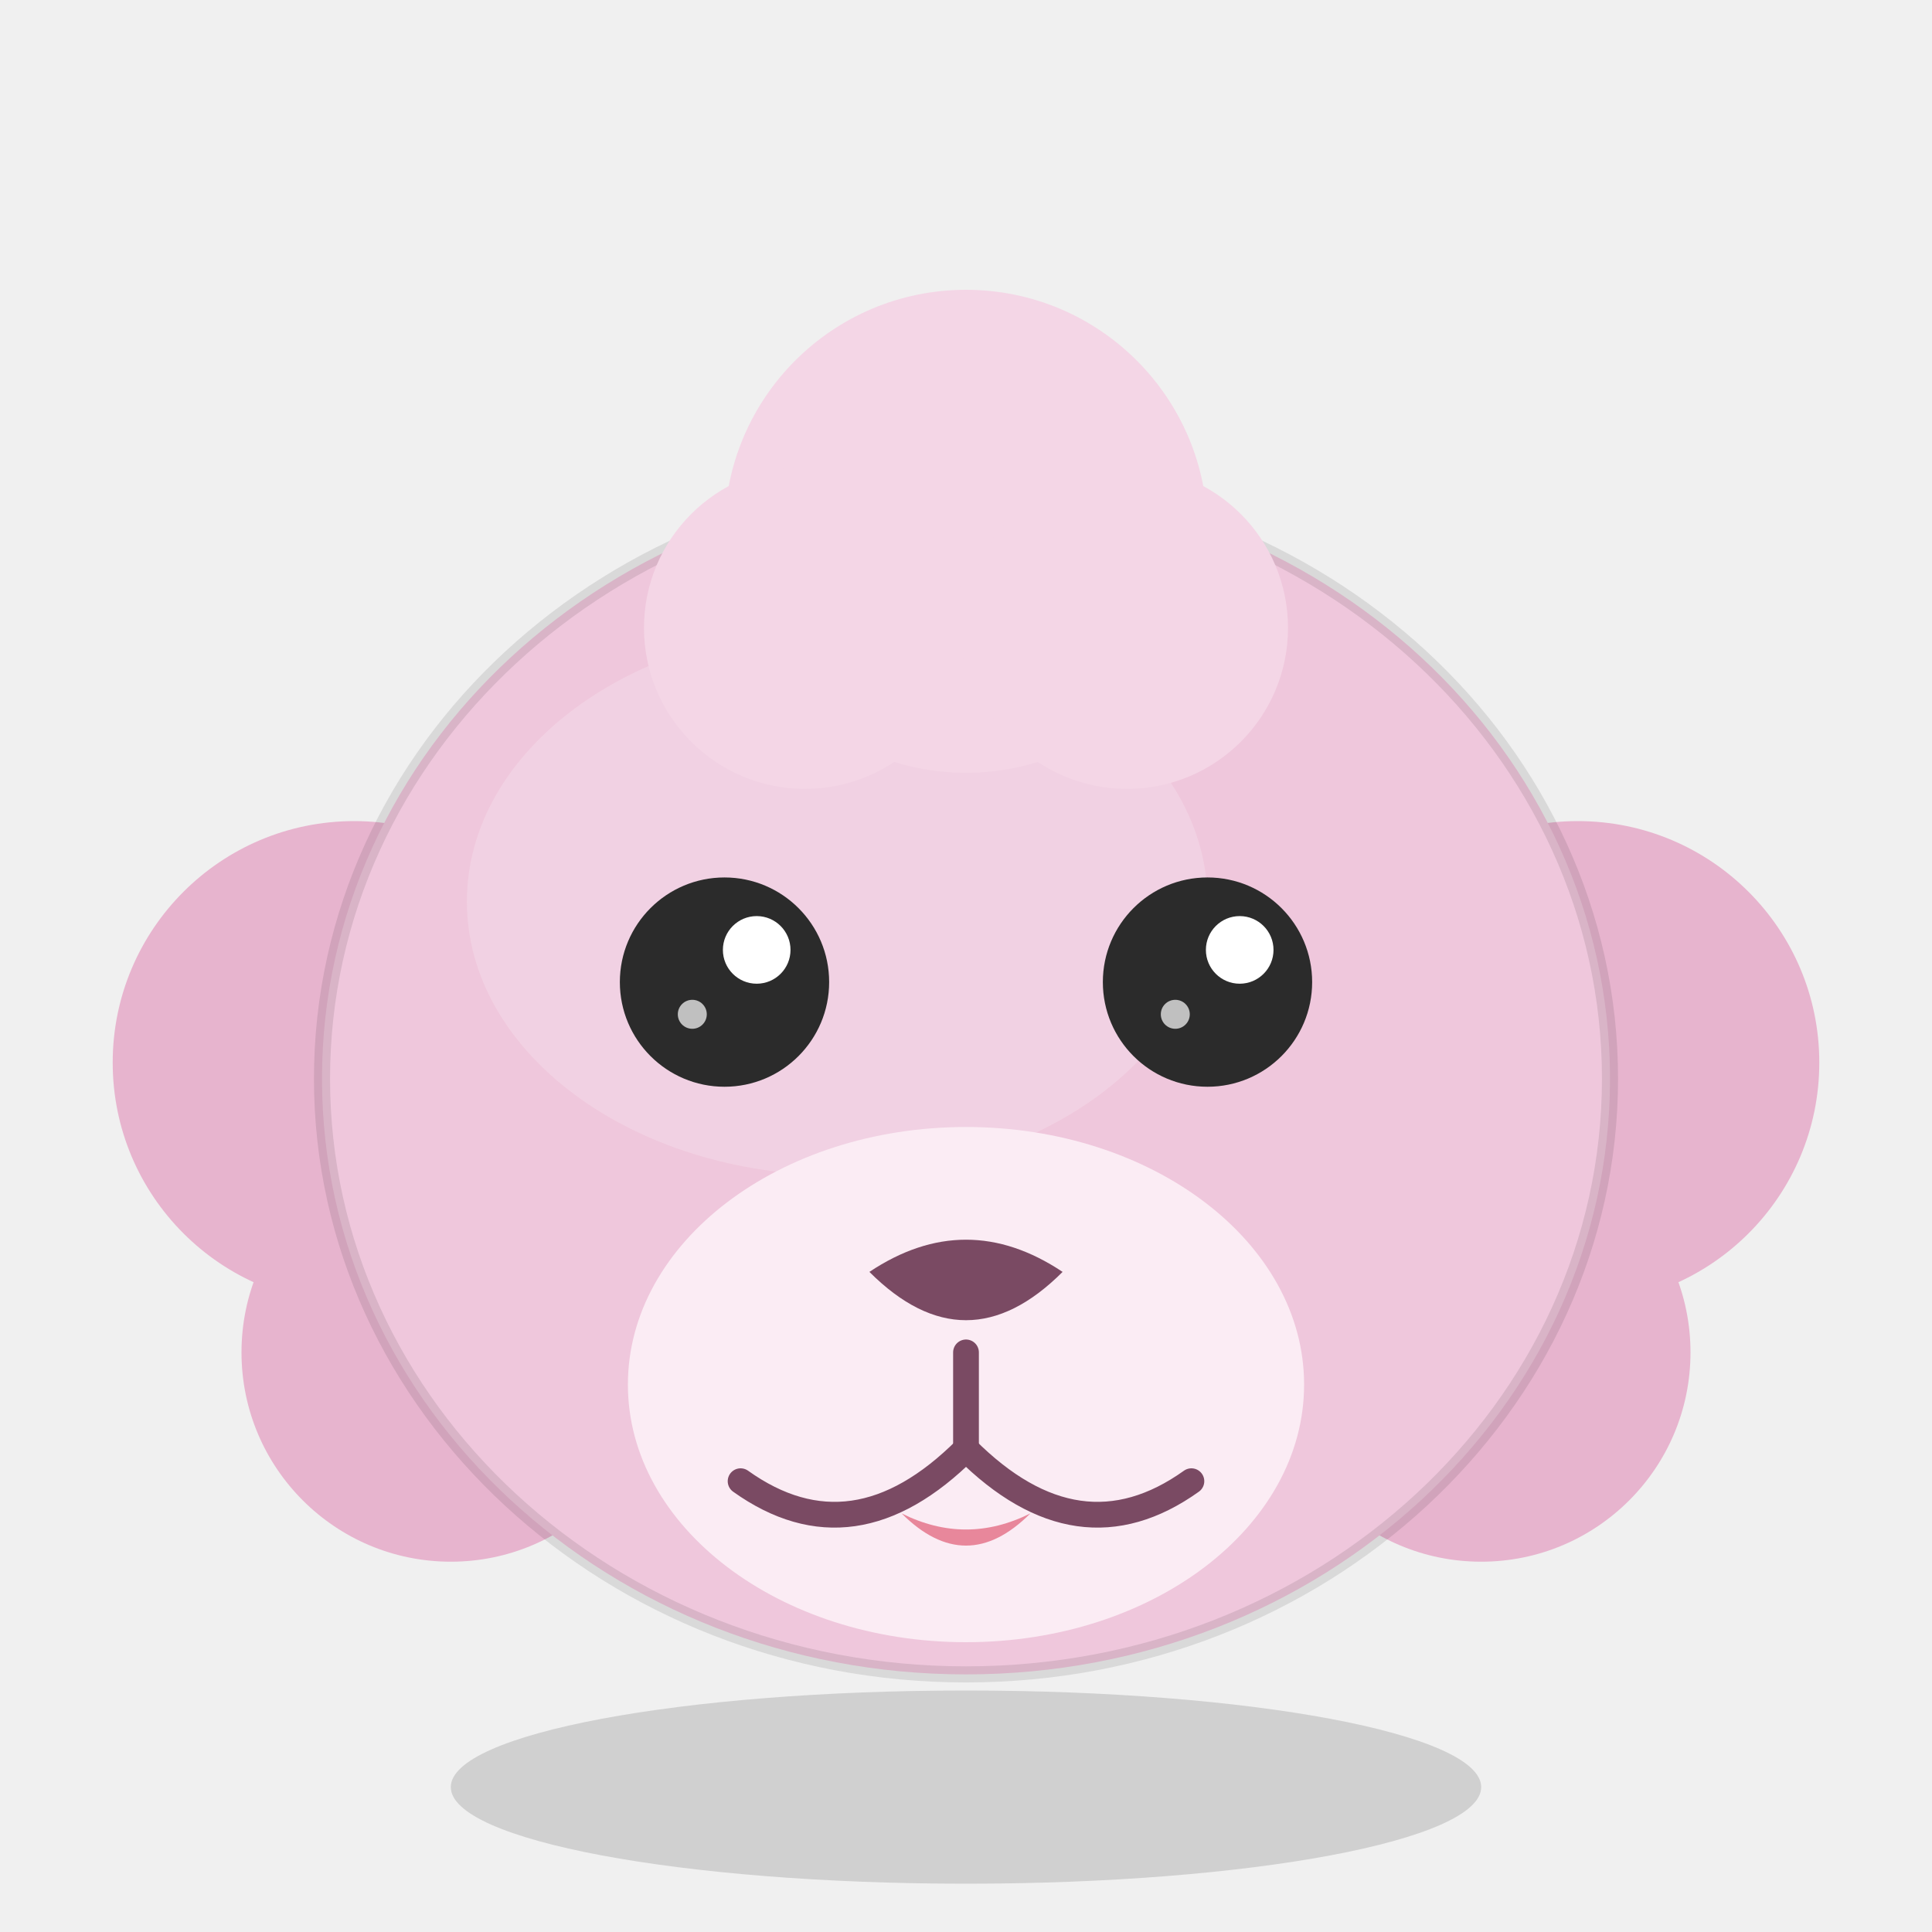
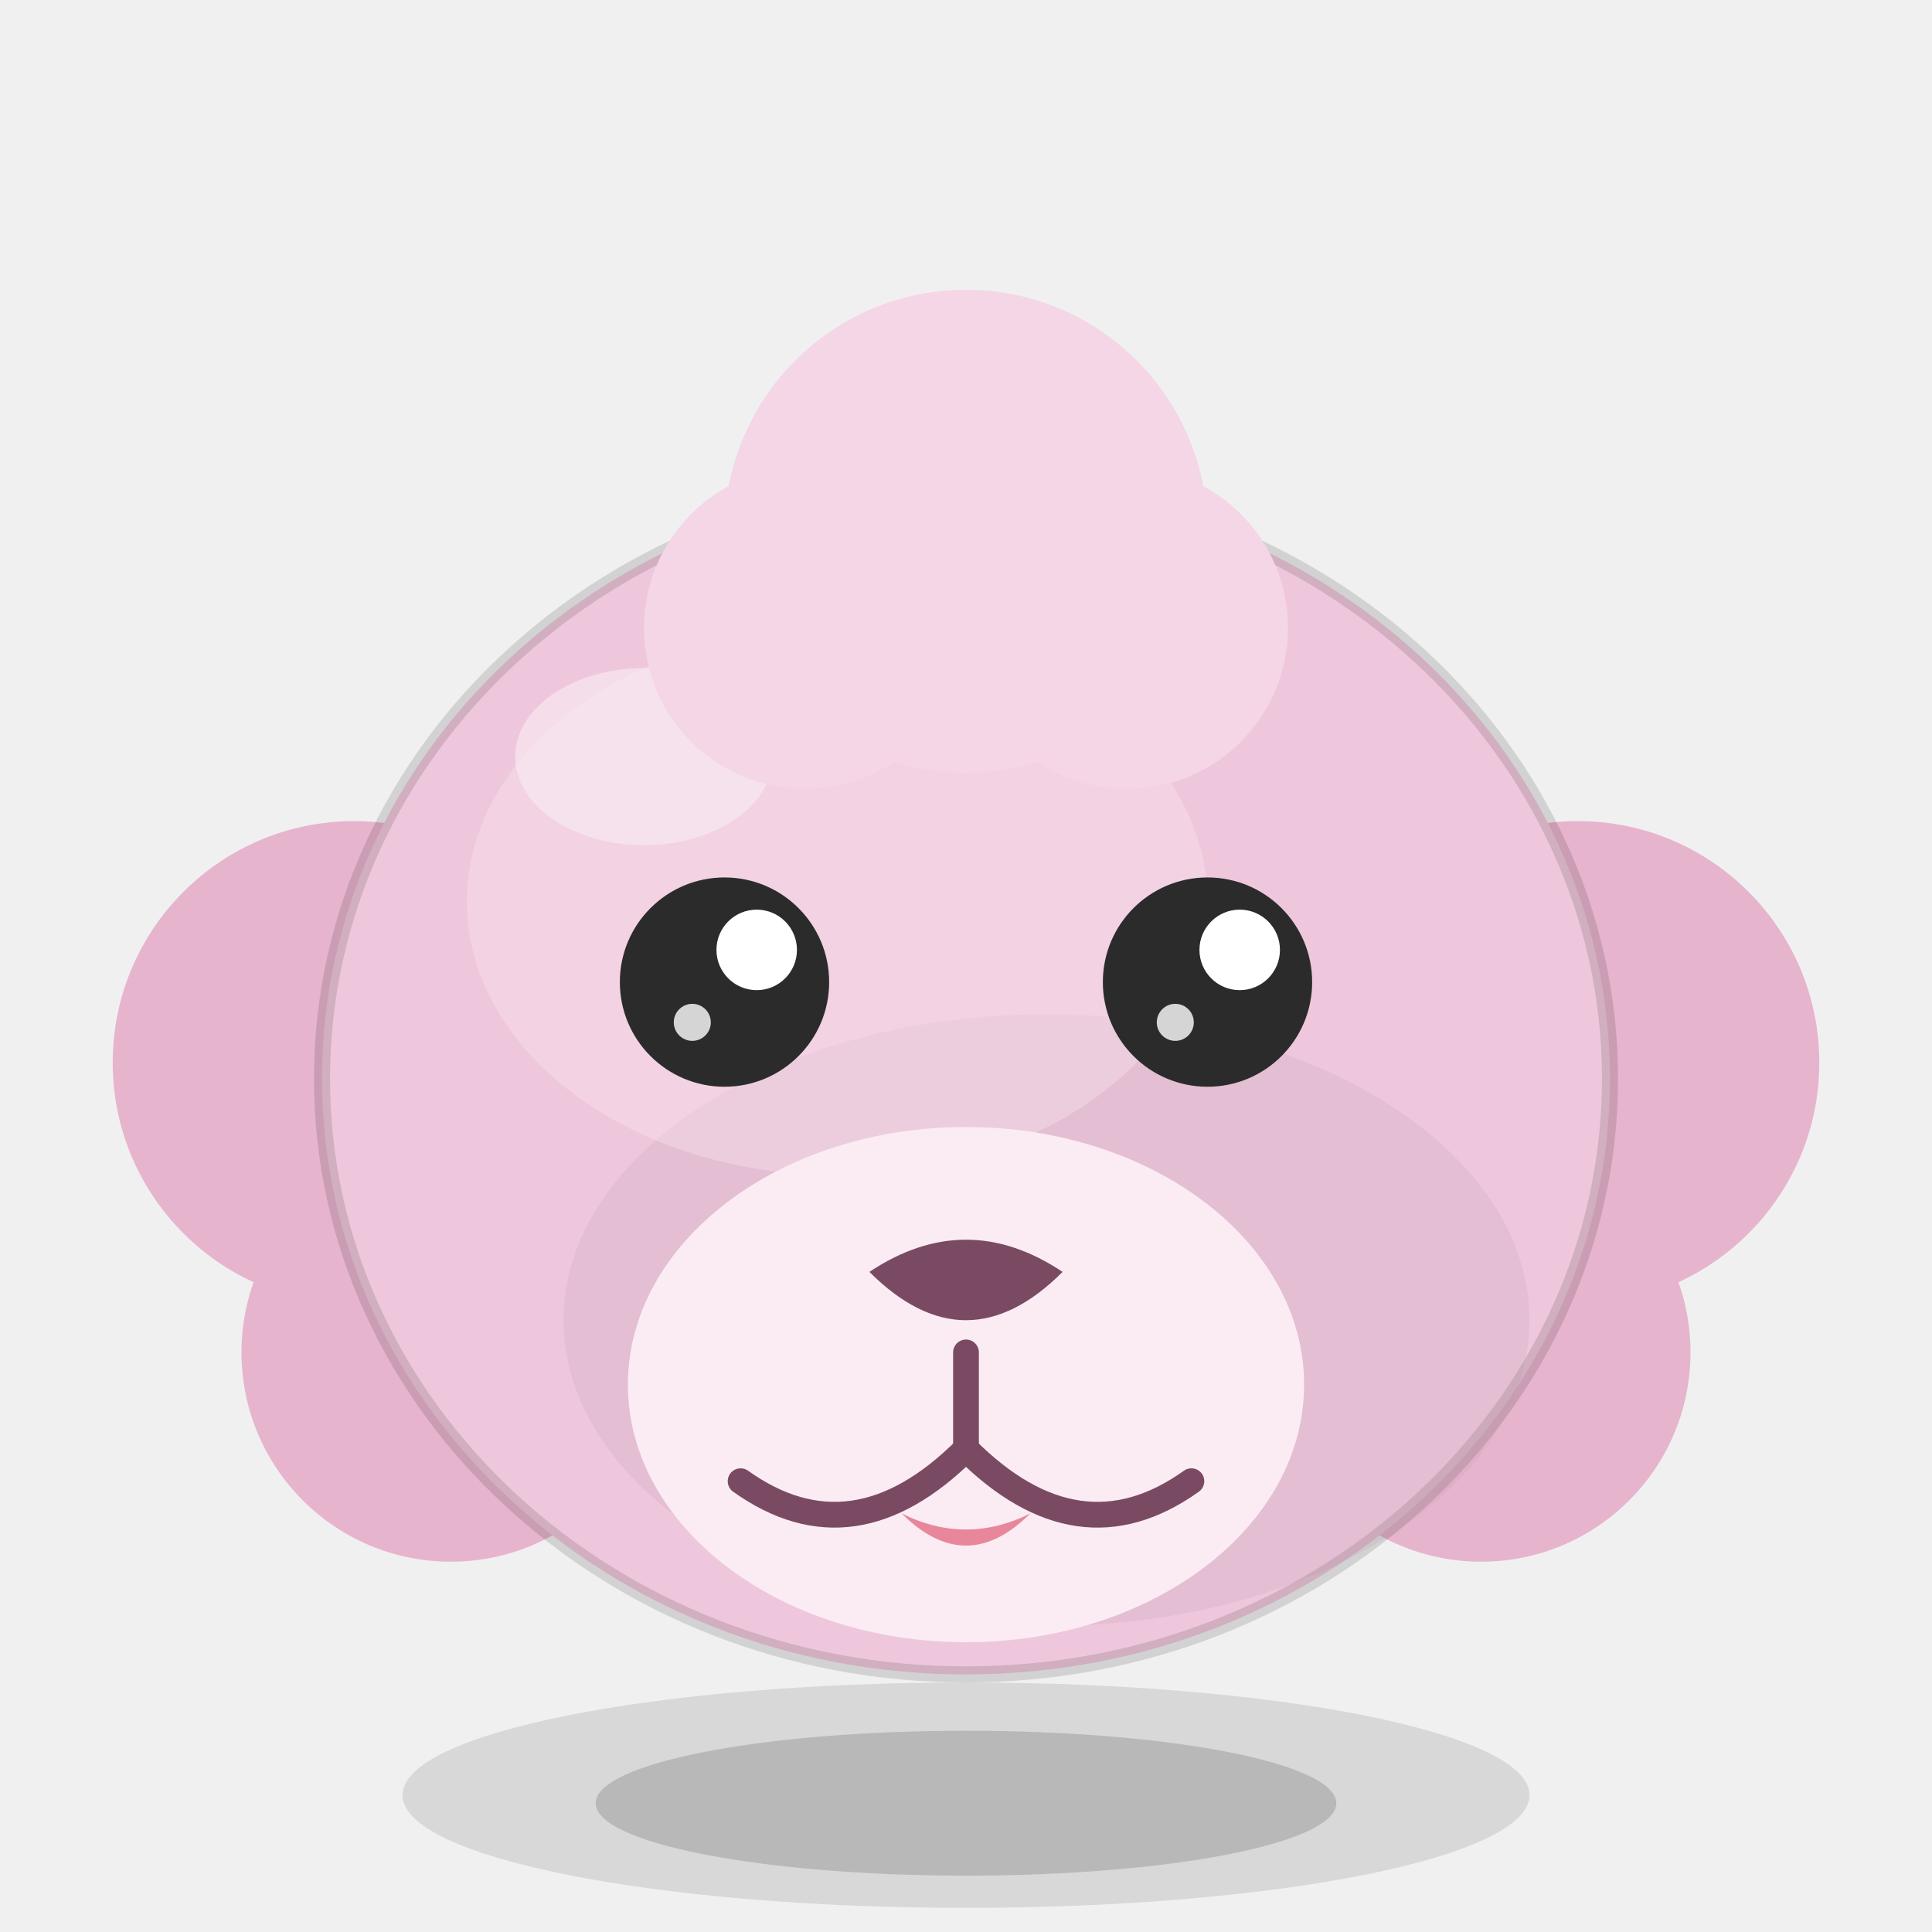
<svg xmlns="http://www.w3.org/2000/svg" viewBox="0 0 240 240" width="240" height="240">
-   <ellipse cx="120" cy="222" rx="64" ry="12" fill="#00000022" />
+   <ellipse cx="120" cy="223" rx="70" ry="14" fill="#0000001A" />
+   <ellipse cx="120" cy="224" rx="46" ry="9" fill="#00000026" />
  <circle cx="44" cy="132" r="30" fill="#E7B4CE" />
  <circle cx="56" cy="168" r="26" fill="#E7B4CE" />
  <circle cx="196" cy="132" r="30" fill="#E7B4CE" />
  <circle cx="184" cy="168" r="26" fill="#E7B4CE" />
-   <ellipse cx="120" cy="134" rx="80" ry="74" fill="#EFC7DC" stroke="#00000018" stroke-width="2" />
-   <ellipse cx="104" cy="112" rx="46" ry="34" fill="#F5DEEA" opacity="0.45" />
+   <ellipse cx="120" cy="134" rx="80" ry="74" fill="#EFC7DC" stroke="#00000020" stroke-width="2" />
+   <ellipse cx="130" cy="164" rx="60" ry="38" fill="#BA9BAB" opacity="0.20" />
+   <ellipse cx="104" cy="112" rx="46" ry="34" fill="#F5DEEA" opacity="0.48" />
+   <ellipse cx="80" cy="94" rx="16" ry="11" fill="#FAEFF5" opacity="0.55" />
  <circle cx="120" cy="66" r="30" fill="#F4D6E6" />
  <circle cx="100" cy="78" r="20" fill="#F4D6E6" />
  <circle cx="140" cy="78" r="20" fill="#F4D6E6" />
  <ellipse cx="120" cy="172" rx="42" ry="32" fill="#FBECF4" />
  <circle cx="90" cy="122" r="13" fill="#2B2B2B" />
  <circle cx="150" cy="122" r="13" fill="#2B2B2B" />
-   <circle cx="94" cy="118" r="4.2" fill="#FFFFFF" />
-   <circle cx="154" cy="118" r="4.2" fill="#FFFFFF" />
-   <circle cx="86" cy="126" r="1.8" fill="#FFFFFF" opacity="0.7" />
-   <circle cx="146" cy="126" r="1.8" fill="#FFFFFF" opacity="0.7" />
+   <circle cx="94" cy="118" r="5" fill="#FFFFFF" />
+   <circle cx="154" cy="118" r="5" fill="#FFFFFF" />
+   <circle cx="86" cy="127" r="2.3" fill="#FFFFFF" opacity="0.8" />
+   <circle cx="146" cy="127" r="2.3" fill="#FFFFFF" opacity="0.8" />
  <path d="M108 158 Q120 170 132 158 Q120 150 108 158 Z" fill="#7A4A63" />
  <path d="M120 168 V180" stroke="#7A4A63" stroke-width="3.2" stroke-linecap="round" />
  <path d="M120 180 Q106 194 92 184" stroke="#7A4A63" stroke-width="3.2" fill="none" stroke-linecap="round" />
  <path d="M120 180 Q134 194 148 184" stroke="#7A4A63" stroke-width="3.2" fill="none" stroke-linecap="round" />
  <path d="M112 188 Q120 196 128 188 Q120 192 112 188 Z" fill="#E8879B" />
</svg>
